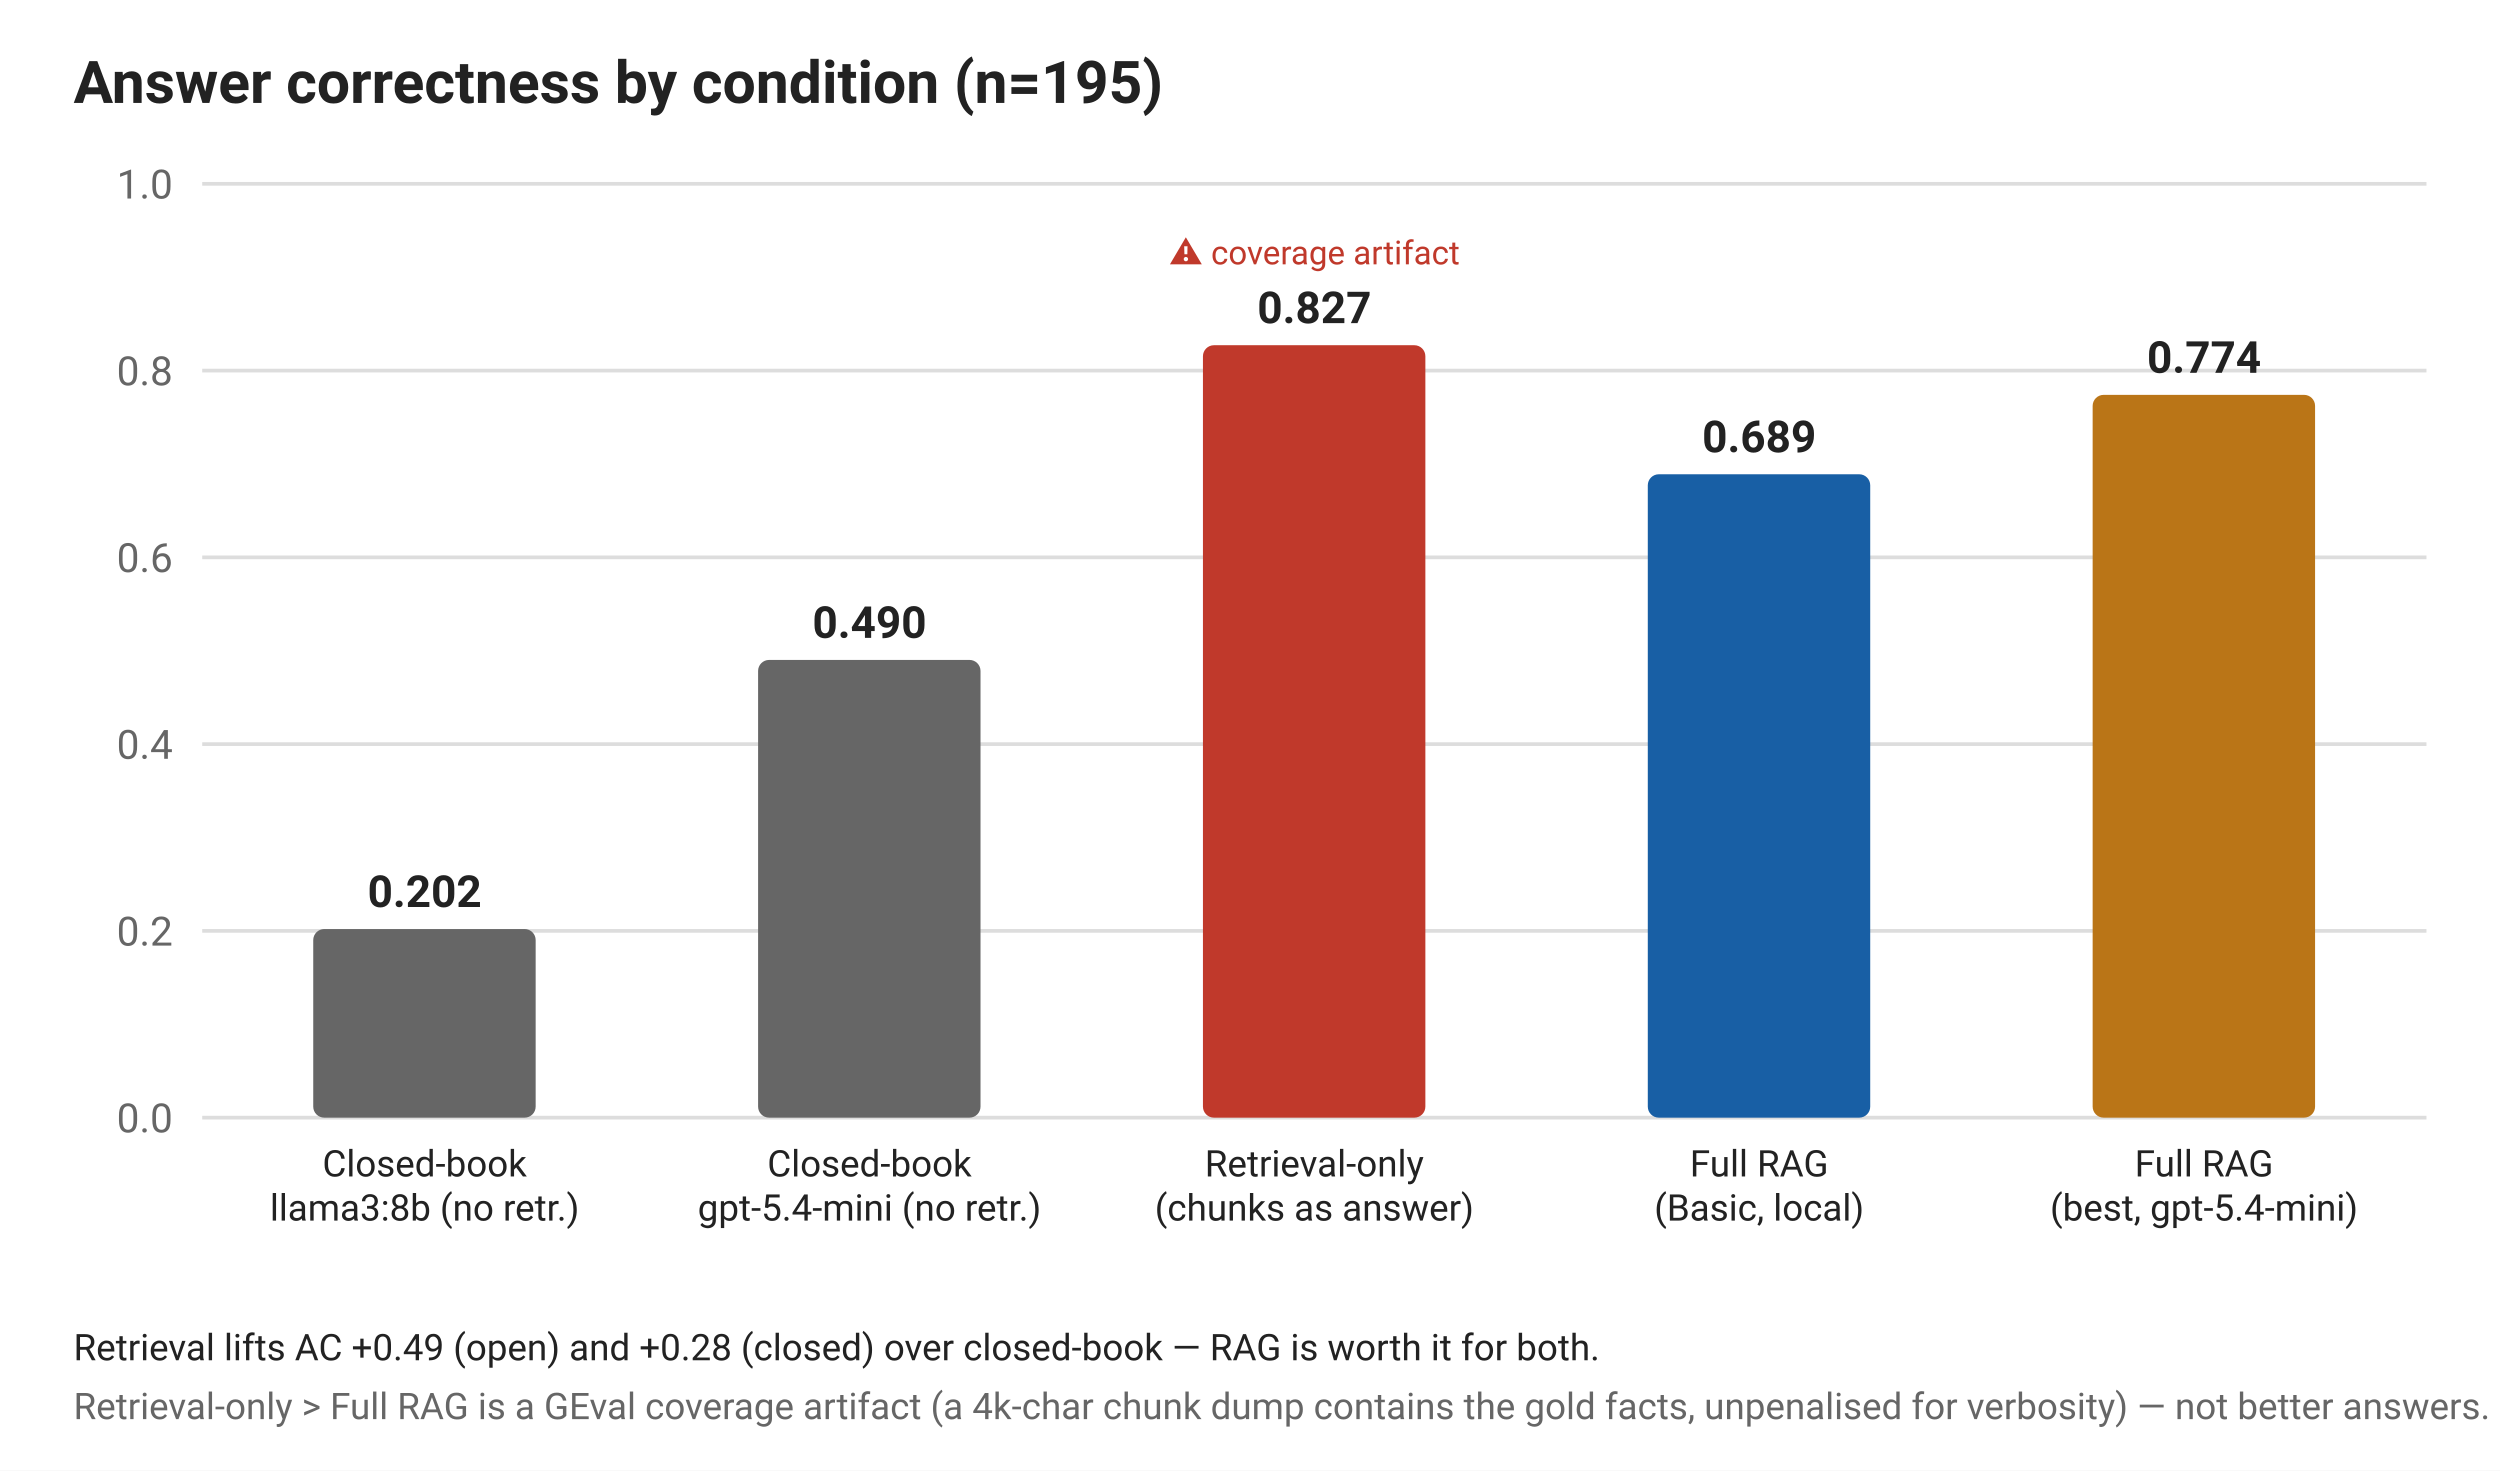
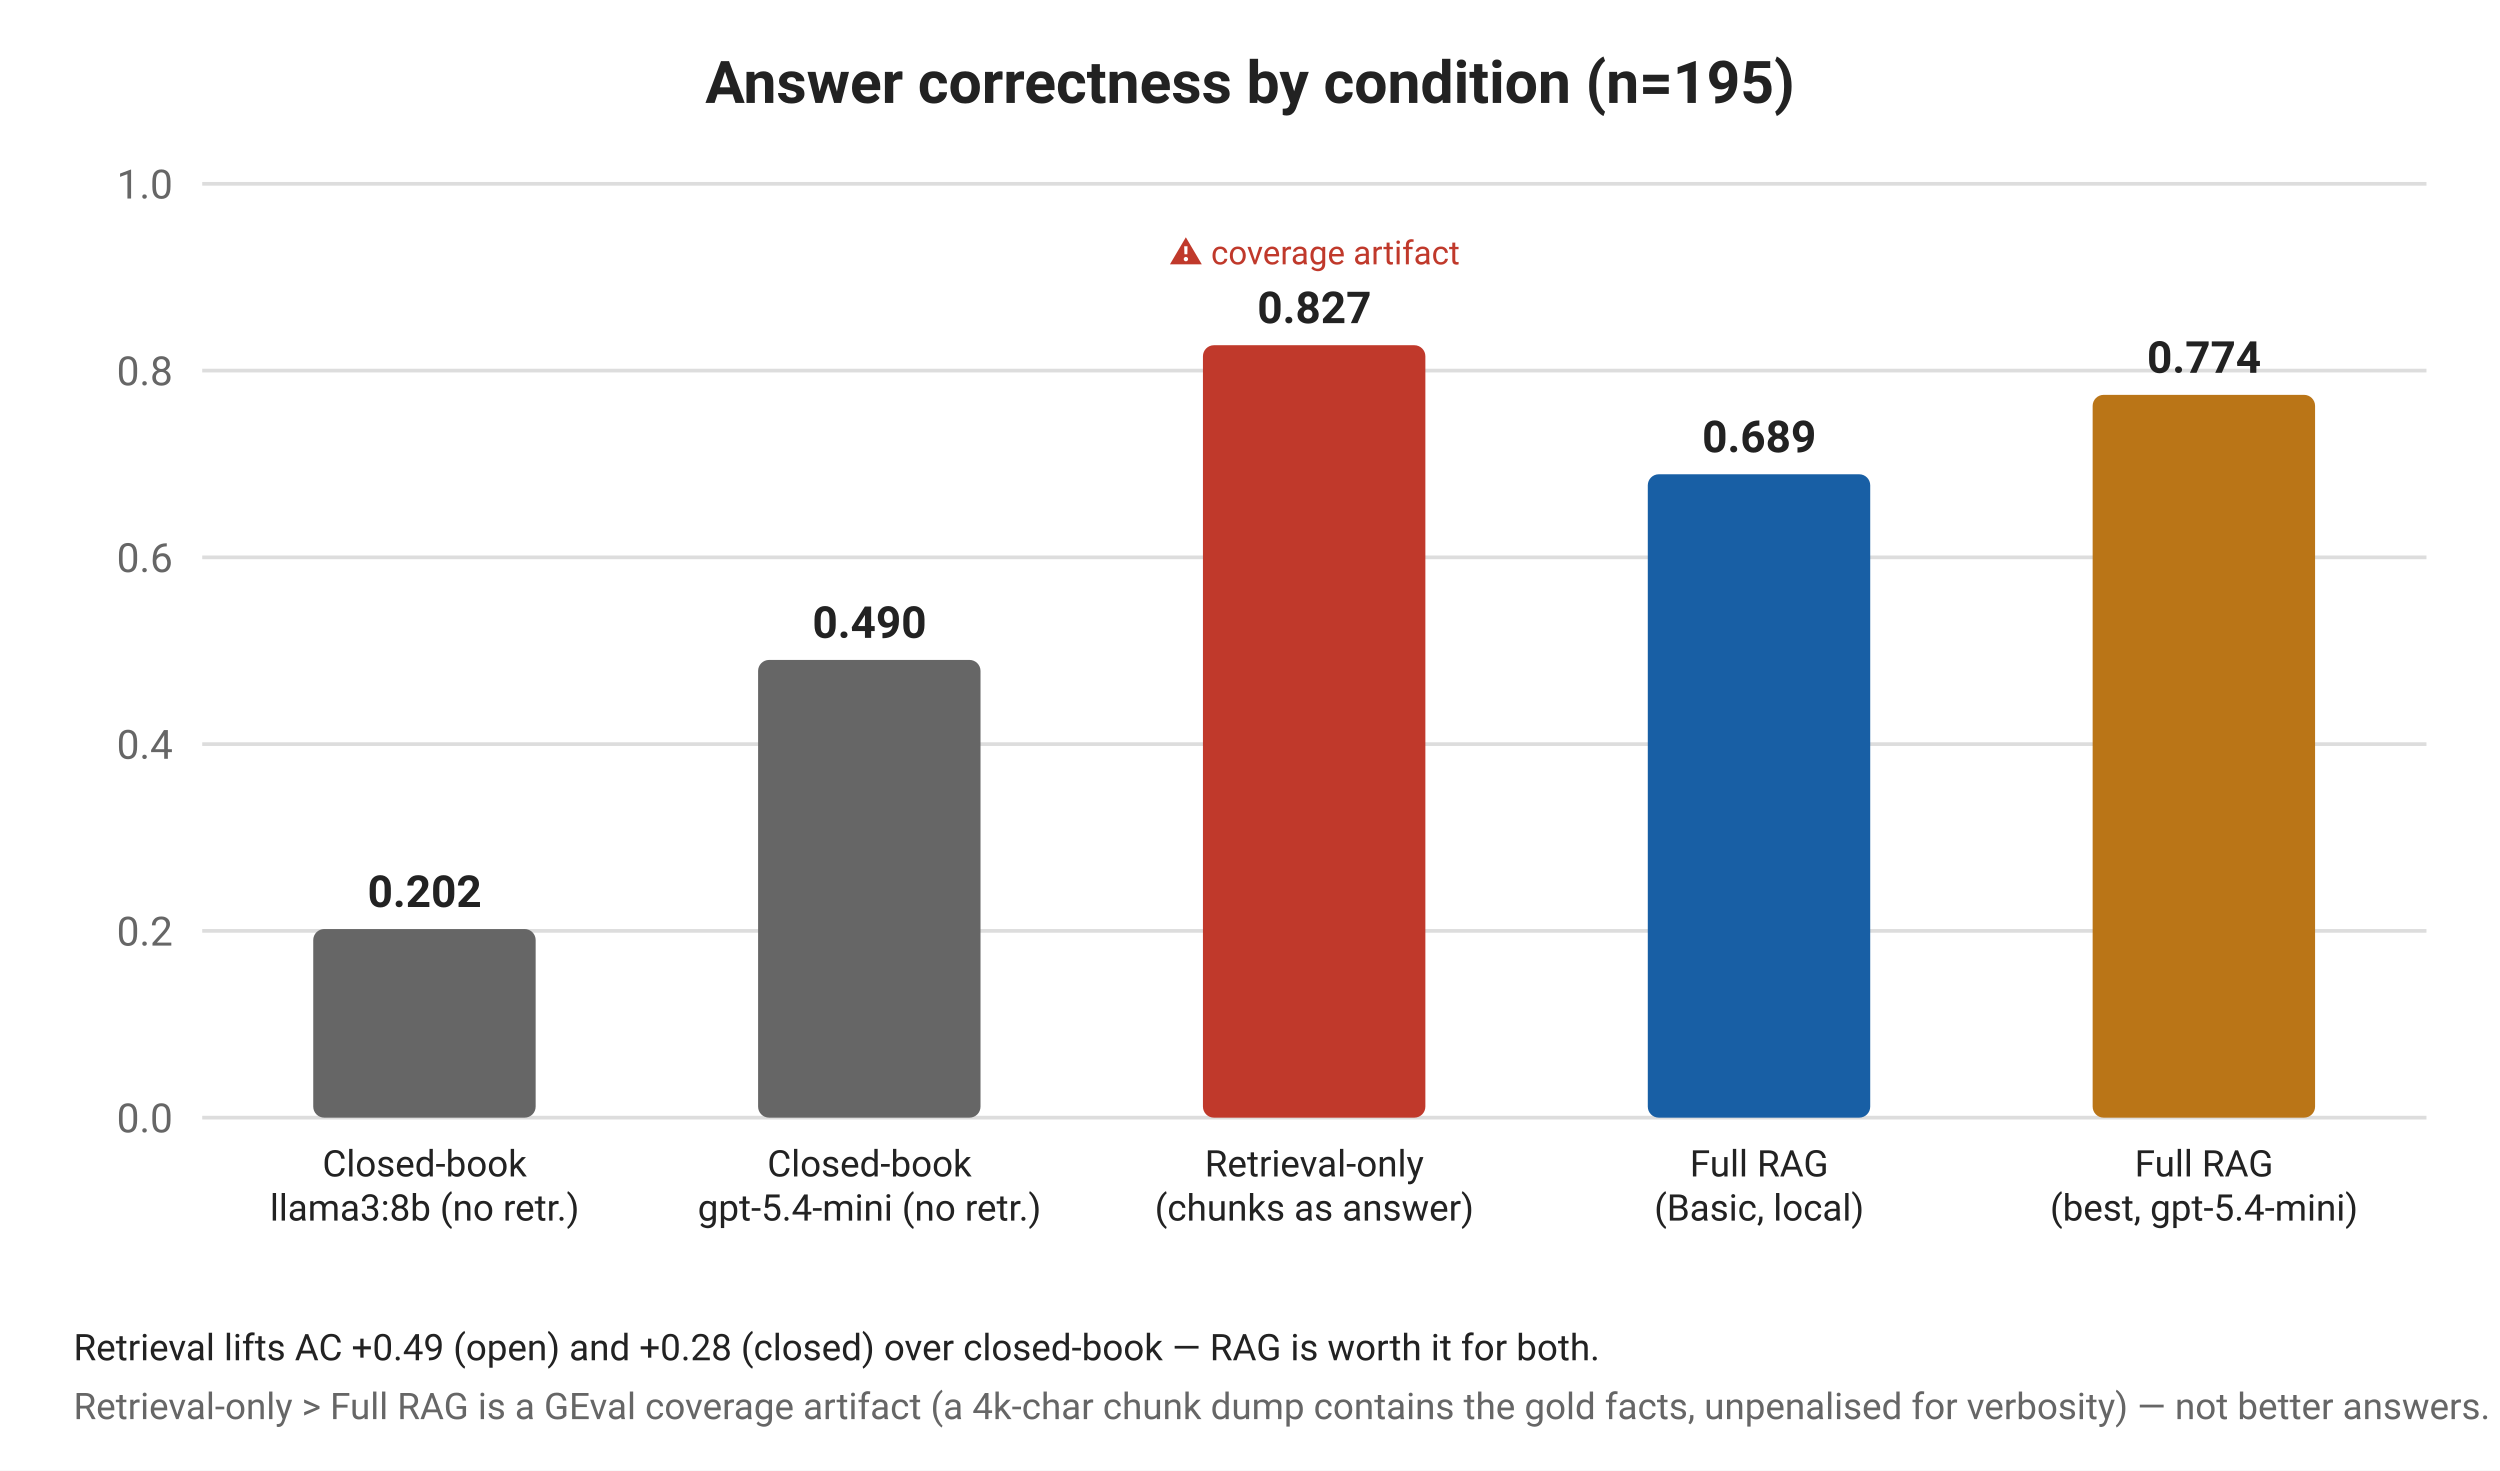
<svg xmlns="http://www.w3.org/2000/svg" width="680" height="400" viewBox="0 0 680 400" font-family="-apple-system,BHF,Segoe UI,Roboto,Helvetica,Arial,sans-serif">
  <rect width="680" height="400" fill="white" />
-   <text x="20.0" y="28.0" font-size="16" text-anchor="start" fill="#222222" font-weight="600">Answer correctness by condition (n=195)</text>
+   <text x="340.0" y="28.0" font-size="16" text-anchor="middle" fill="#222222" font-weight="600">Answer correctness by condition (n=195)</text>
  <line x1="55.0" y1="304.0" x2="660.0" y2="304.0" stroke="#dddddd" stroke-width="1" />
  <text x="47.0" y="308.0" font-size="11" text-anchor="end" fill="#666666" font-weight="400">0.0</text>
  <line x1="55.0" y1="253.2" x2="660.0" y2="253.2" stroke="#dddddd" stroke-width="1" />
  <text x="47.0" y="257.2" font-size="11" text-anchor="end" fill="#666666" font-weight="400">0.2</text>
  <line x1="55.0" y1="202.4" x2="660.0" y2="202.4" stroke="#dddddd" stroke-width="1" />
  <text x="47.0" y="206.4" font-size="11" text-anchor="end" fill="#666666" font-weight="400">0.4</text>
  <line x1="55.0" y1="151.6" x2="660.0" y2="151.6" stroke="#dddddd" stroke-width="1" />
  <text x="47.0" y="155.6" font-size="11" text-anchor="end" fill="#666666" font-weight="400">0.6</text>
  <line x1="55.0" y1="100.8" x2="660.0" y2="100.8" stroke="#dddddd" stroke-width="1" />
  <text x="47.0" y="104.8" font-size="11" text-anchor="end" fill="#666666" font-weight="400">0.8</text>
  <line x1="55.0" y1="50.0" x2="660.0" y2="50.0" stroke="#dddddd" stroke-width="1" />
  <text x="47.0" y="54.0" font-size="11" text-anchor="end" fill="#666666" font-weight="400">1.0</text>
  <rect x="85.2" y="252.7" width="60.5" height="51.3" fill="#666666" stroke="none" stroke-width="1" rx="3" />
  <text x="115.5" y="246.7" font-size="12" text-anchor="middle" fill="#222222" font-weight="600">0.202</text>
  <text x="115.5" y="320.0" font-size="10" text-anchor="middle" fill="#222222" font-weight="400">Closed-book</text>
  <text x="115.5" y="332.0" font-size="10" text-anchor="middle" fill="#222222" font-weight="400">llama3:8b (no retr.)</text>
  <rect x="206.2" y="179.5" width="60.5" height="124.5" fill="#666666" stroke="none" stroke-width="1" rx="3" />
  <text x="236.5" y="173.5" font-size="12" text-anchor="middle" fill="#222222" font-weight="600">0.490</text>
  <text x="236.5" y="320.0" font-size="10" text-anchor="middle" fill="#222222" font-weight="400">Closed-book</text>
  <text x="236.5" y="332.0" font-size="10" text-anchor="middle" fill="#222222" font-weight="400">gpt-5.4-mini (no retr.)</text>
  <rect x="327.2" y="93.9" width="60.5" height="210.1" fill="#C0392B" stroke="none" stroke-width="1" rx="3" />
  <text x="357.5" y="87.9" font-size="12" text-anchor="middle" fill="#222222" font-weight="600">0.827</text>
  <text x="357.5" y="71.9" font-size="9" text-anchor="middle" fill="#C0392B" font-weight="400">⚠ coverage artifact</text>
  <text x="357.5" y="320.0" font-size="10" text-anchor="middle" fill="#222222" font-weight="400">Retrieval-only</text>
  <text x="357.5" y="332.0" font-size="10" text-anchor="middle" fill="#222222" font-weight="400">(chunks as answer)</text>
  <rect x="448.2" y="129.0" width="60.5" height="175.0" fill="#185FA5" stroke="none" stroke-width="1" rx="3" />
  <text x="478.5" y="123.0" font-size="12" text-anchor="middle" fill="#222222" font-weight="600">0.689</text>
  <text x="478.5" y="320.0" font-size="10" text-anchor="middle" fill="#222222" font-weight="400">Full RAG</text>
  <text x="478.5" y="332.0" font-size="10" text-anchor="middle" fill="#222222" font-weight="400">(Basic, local)</text>
  <rect x="569.2" y="107.4" width="60.5" height="196.6" fill="#BA7517" stroke="none" stroke-width="1" rx="3" />
  <text x="599.5" y="101.4" font-size="12" text-anchor="middle" fill="#222222" font-weight="600">0.774</text>
  <text x="599.5" y="320.0" font-size="10" text-anchor="middle" fill="#222222" font-weight="400">Full RAG</text>
  <text x="599.5" y="332.0" font-size="10" text-anchor="middle" fill="#222222" font-weight="400">(best, gpt-5.4-mini)</text>
  <text x="20.0" y="370.0" font-size="10" text-anchor="start" fill="#222222" font-weight="400">Retrieval lifts AC +0.49 (open) and +0.28 (closed) over closed-book — RAG is worth it for both.</text>
  <text x="20.0" y="386.0" font-size="10" text-anchor="start" fill="#666666" font-weight="400">Retrieval-only &gt; Full RAG is a GEval coverage artifact (a 4k-char chunk dump contains the gold facts, unpenalised for verbosity) — not better answers.</text>
</svg>
